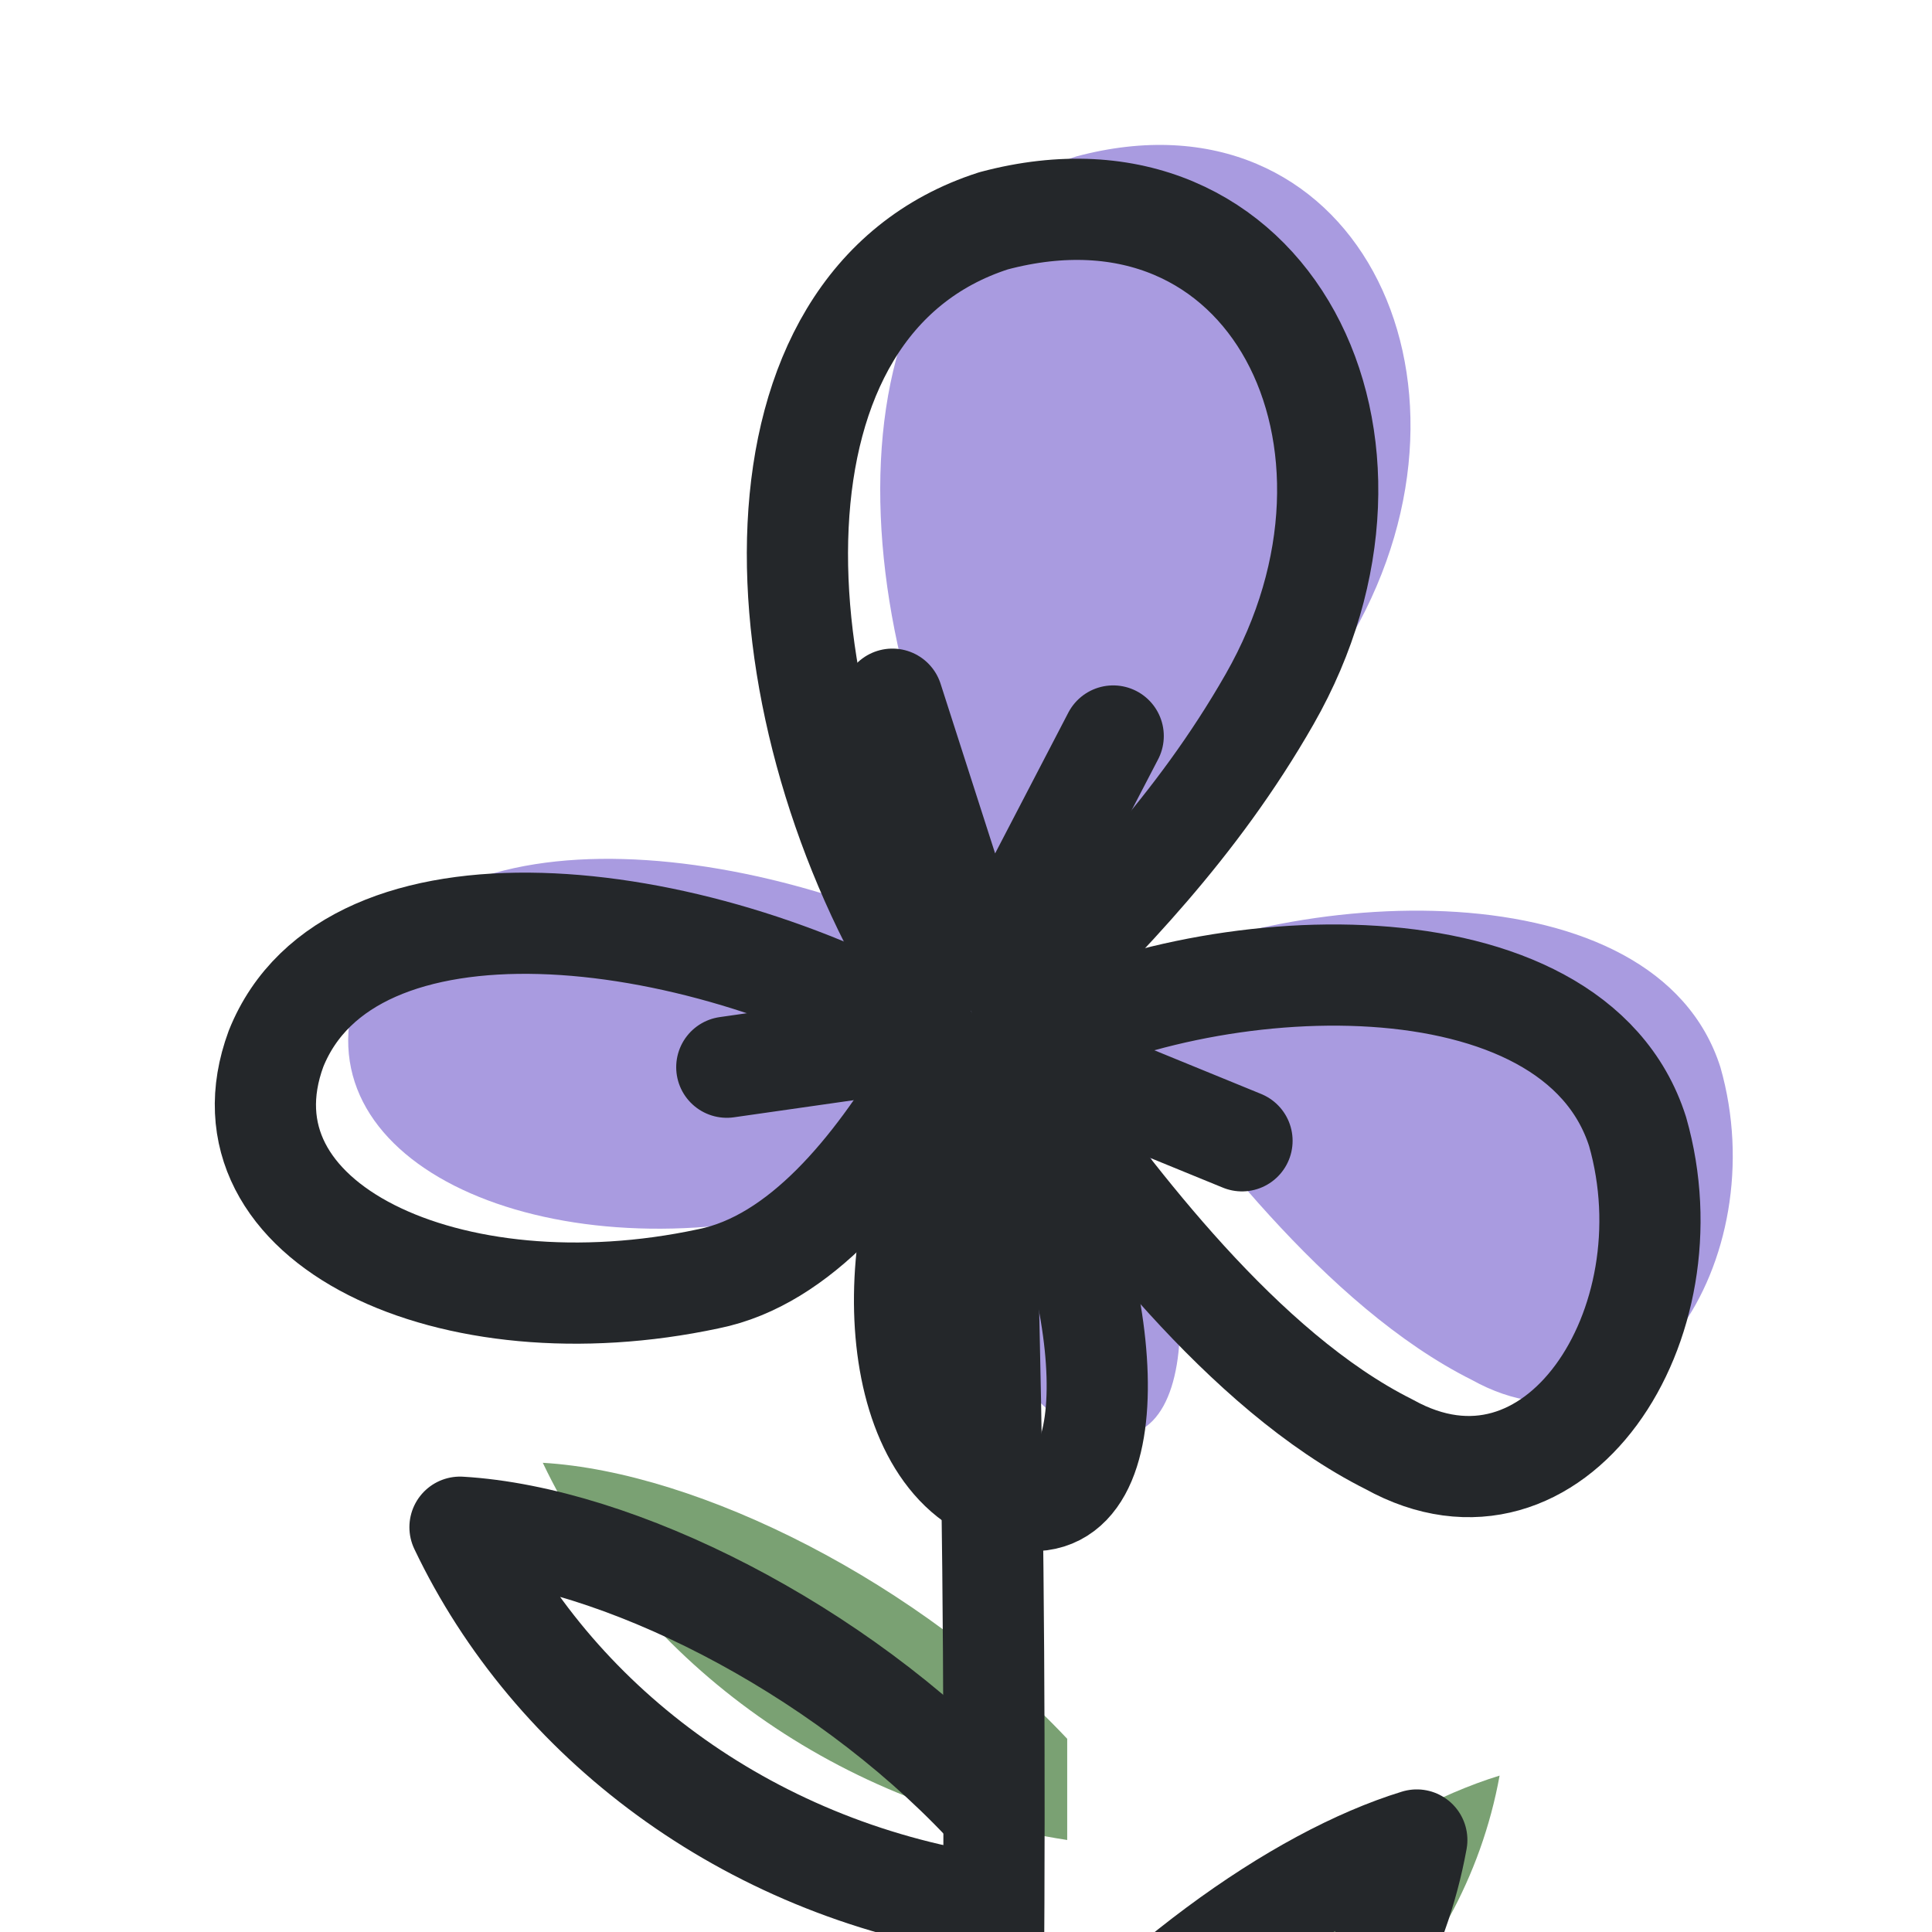
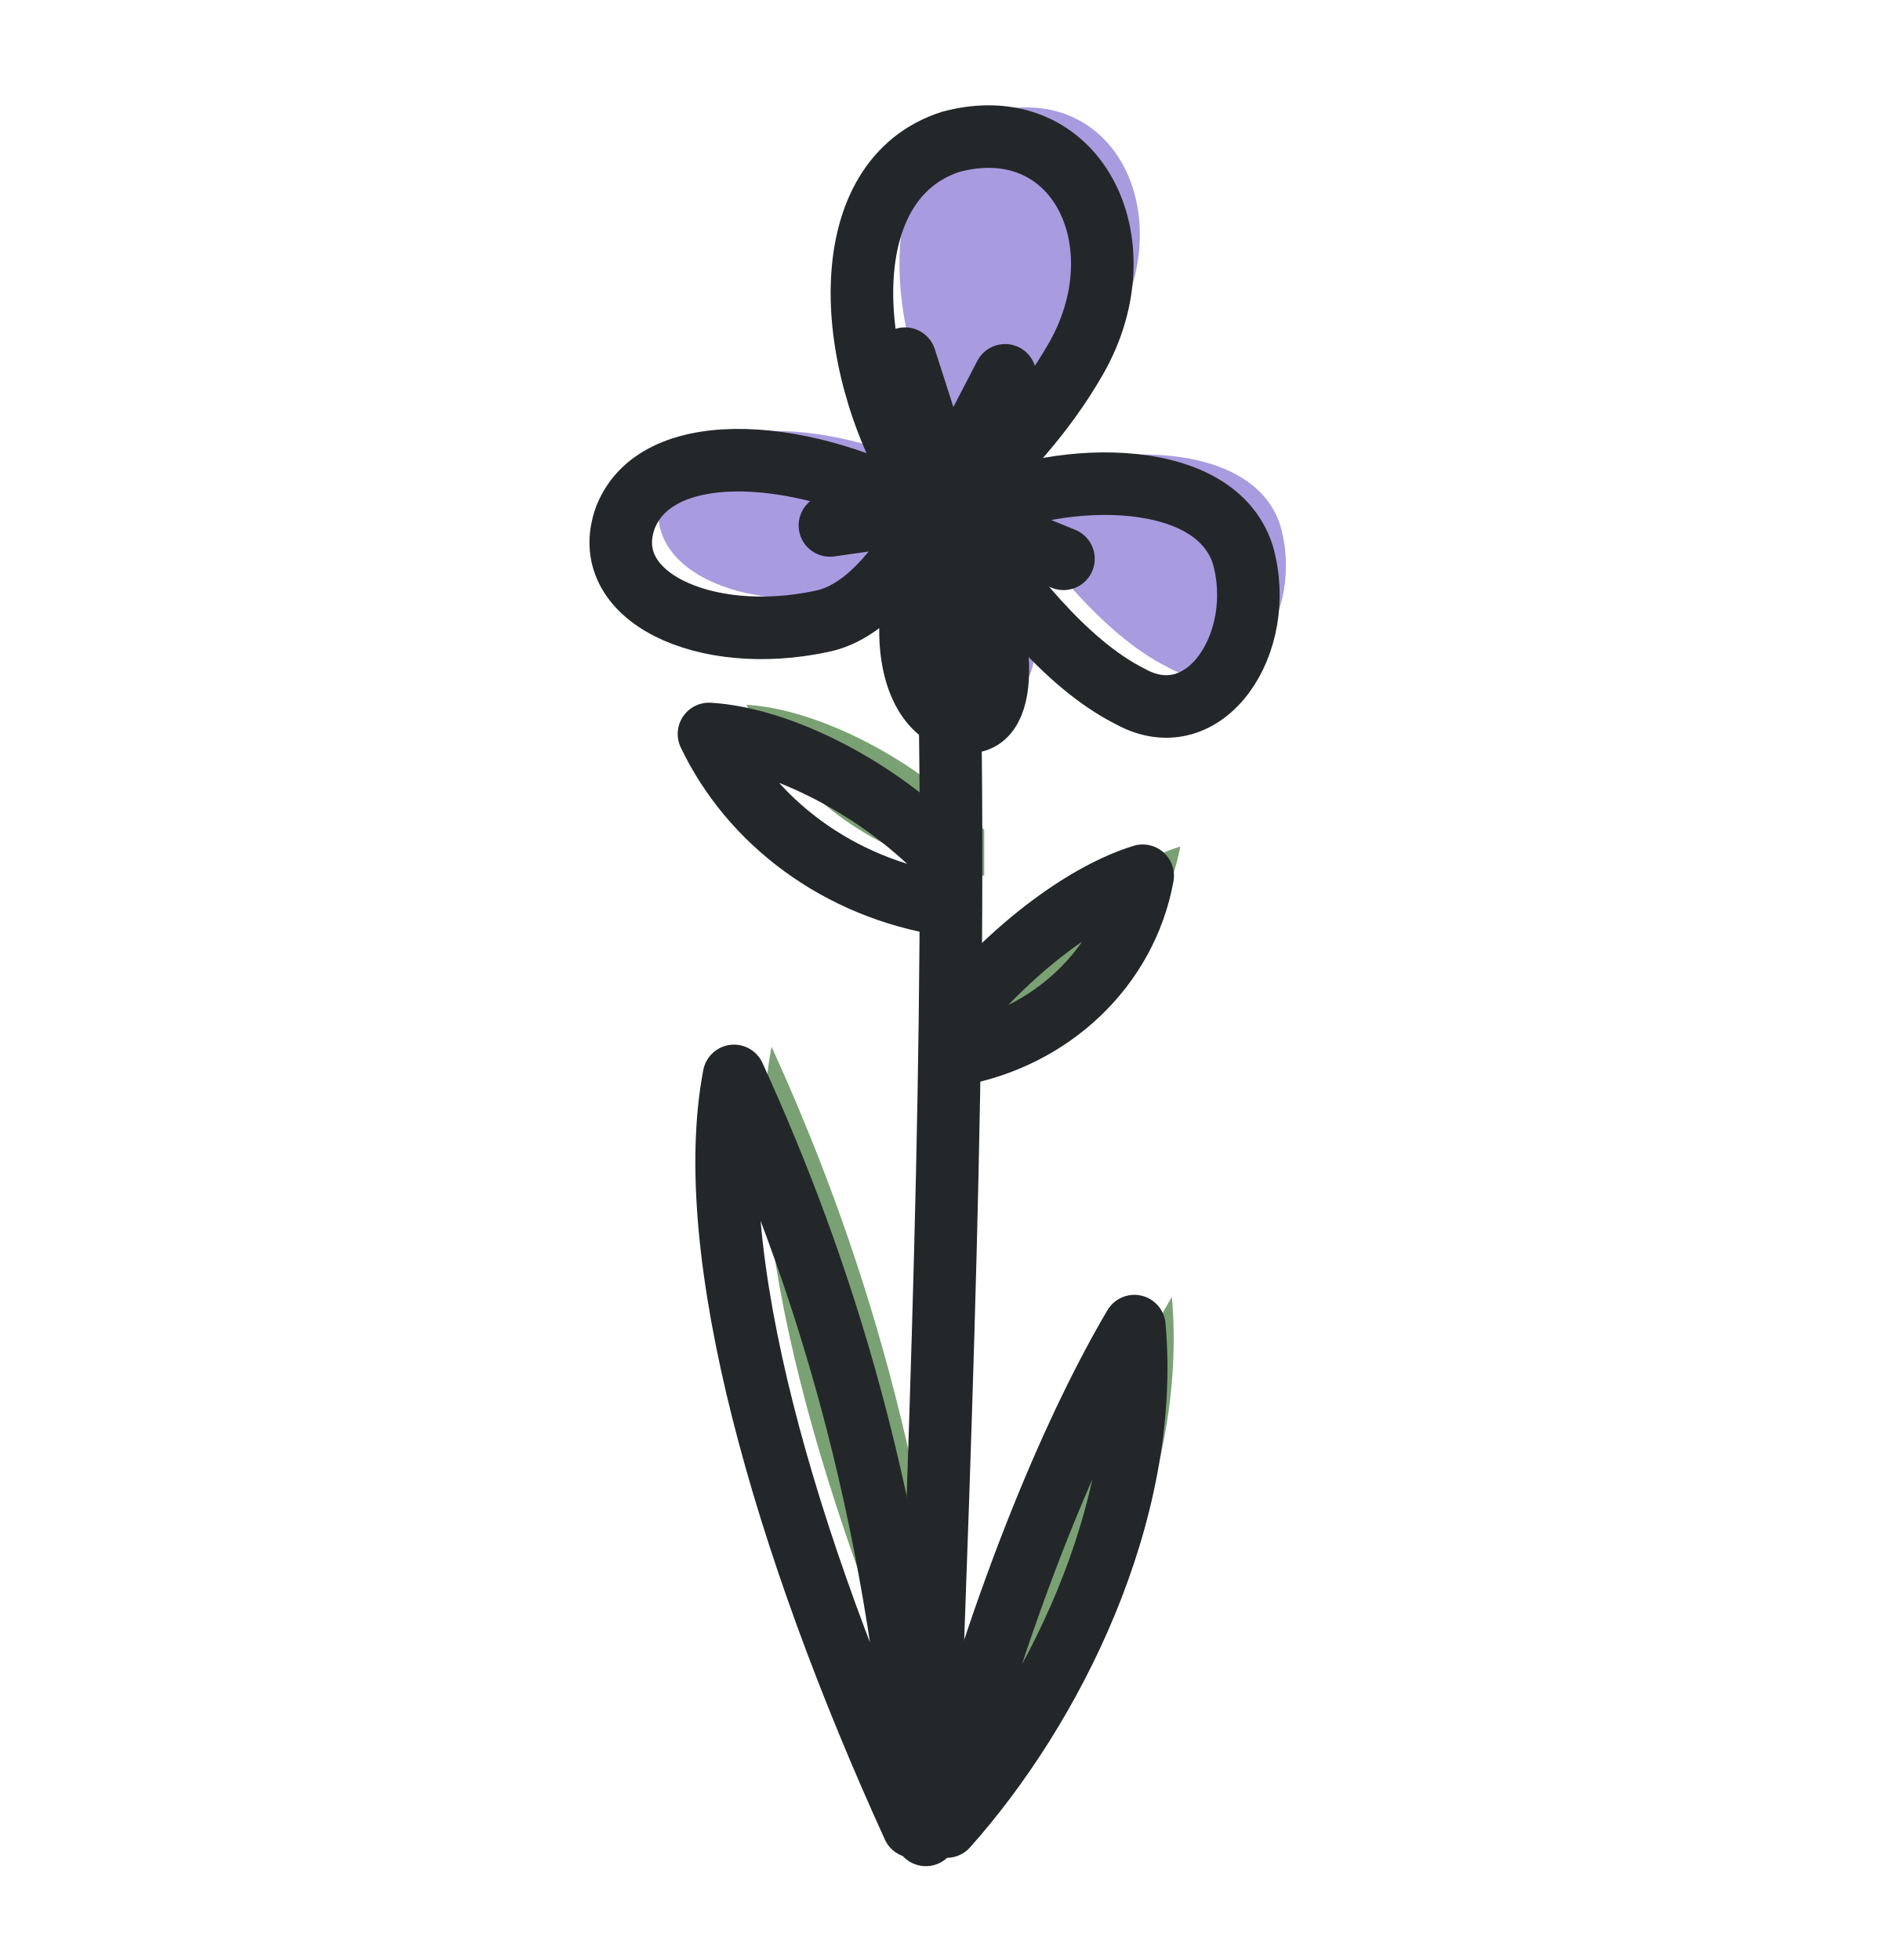
- <svg xmlns="http://www.w3.org/2000/svg" viewBox="1.5 2 21 21" fill="none" stroke="#24272a" stroke-width="1.1" stroke-linecap="round" stroke-linejoin="round">
+ <svg xmlns="http://www.w3.org/2000/svg" viewBox="-10.5 1 45 47" fill="none" stroke="#24272a" stroke-width="1.5" stroke-linecap="round" stroke-linejoin="round">
  <path d="M11.5 12.6 C9.7 9.6 9.5 5.3 12.3 4.4 C15.3 3.6 16.9 6.8 15.3 9.6 C14.5 11 13.5 12 12.6 12.9" fill="#a99be0" stroke="none" transform="translate(.9 -.7)" />
  <path d="M11.6 13.3 C9 11.8 5.3 11.4 4.5 13.4 C3.8 15.3 6.4 16.5 9.2 15.9 C10.2 15.7 11 14.7 11.6 13.7" fill="#a99be0" stroke="none" transform="translate(.9 -.7)" />
  <path d="M12.6 13.4 C14.6 12.3 18.6 12.1 19.3 14.3 C19.9 16.4 18.4 18.7 16.6 17.7 C15 16.9 13.6 15 12.8 13.9" fill="#a99be0" stroke="none" transform="translate(.9 -.7)" />
  <path d="M11.8 14.1 C11 15.7 11.2 18.1 12.6 18.3 C13.8 18.5 13.6 15.9 12.6 14.1" fill="#a99be0" stroke="none" transform="translate(.9 -.7)" />
  <path d="M11.4 44.8 C8.3 38 6.3 31 7.1 26.8 C9.2 31.4 11 37 11.6 44.6" fill="#7aa173" stroke="none" transform="translate(.9 -.7)" />
  <path d="M12.1 44.7 C13.6 39 15.4 35 16.7 32.8 C17.1 37.3 14.7 42 12.2 44.8" fill="#7aa173" stroke="none" transform="translate(.9 -.7)" />
  <path d="M12.2 21.6 C10.6 19.9 8.2 18.7 6.5 18.6 C7.5 20.7 9.6 22.3 12.2 22.7" fill="#7aa173" stroke="none" transform="translate(.9 -.7)" />
  <path d="M12.4 25.4 C13.9 23.6 15.6 22.4 16.9 22 C16.5 24.2 14.7 25.9 12.4 26.3" fill="#7aa173" stroke="none" transform="translate(.9 -.7)" />
  <path d="M11.5 12.6 C9.7 9.6 9.5 5.3 12.3 4.4 C15.3 3.6 16.9 6.8 15.3 9.6 C14.5 11 13.5 12 12.6 12.9" />
  <path d="M11.6 13.3 C9 11.8 5.3 11.4 4.5 13.4 C3.8 15.3 6.4 16.5 9.2 15.9 C10.2 15.7 11 14.7 11.6 13.7" />
  <path d="M12.6 13.4 C14.6 12.3 18.6 12.1 19.3 14.3 C19.9 16.4 18.4 18.7 16.6 17.7 C15 16.9 13.6 15 12.8 13.9" />
  <path d="M11.8 14.1 C11 15.7 11.2 18.1 12.6 18.3 C13.8 18.5 13.6 15.9 12.6 14.1" />
  <path d="M11.4 44.8 C8.3 38 6.3 31 7.1 26.8 C9.2 31.4 11 37 11.6 44.6" />
  <path d="M12.1 44.7 C13.6 39 15.4 35 16.7 32.8 C17.1 37.3 14.7 42 12.2 44.8" />
  <path d="M12.2 21.6 C10.6 19.9 8.2 18.7 6.5 18.6 C7.5 20.7 9.6 22.3 12.2 22.7" />
  <path d="M12.4 25.4 C13.9 23.6 15.6 22.4 16.9 22 C16.5 24.2 14.7 25.9 12.4 26.3" />
  <path d="M12.2 14.6 C12.5 24 12.1 34 11.7 45" />
  <path d="M12.1 12.4 L11.2 9.6 M12.3 12.5 L13.6 10 M11.5 13.3 L9.4 13.6 M12.8 13.5 L15 14.4" />
</svg>
